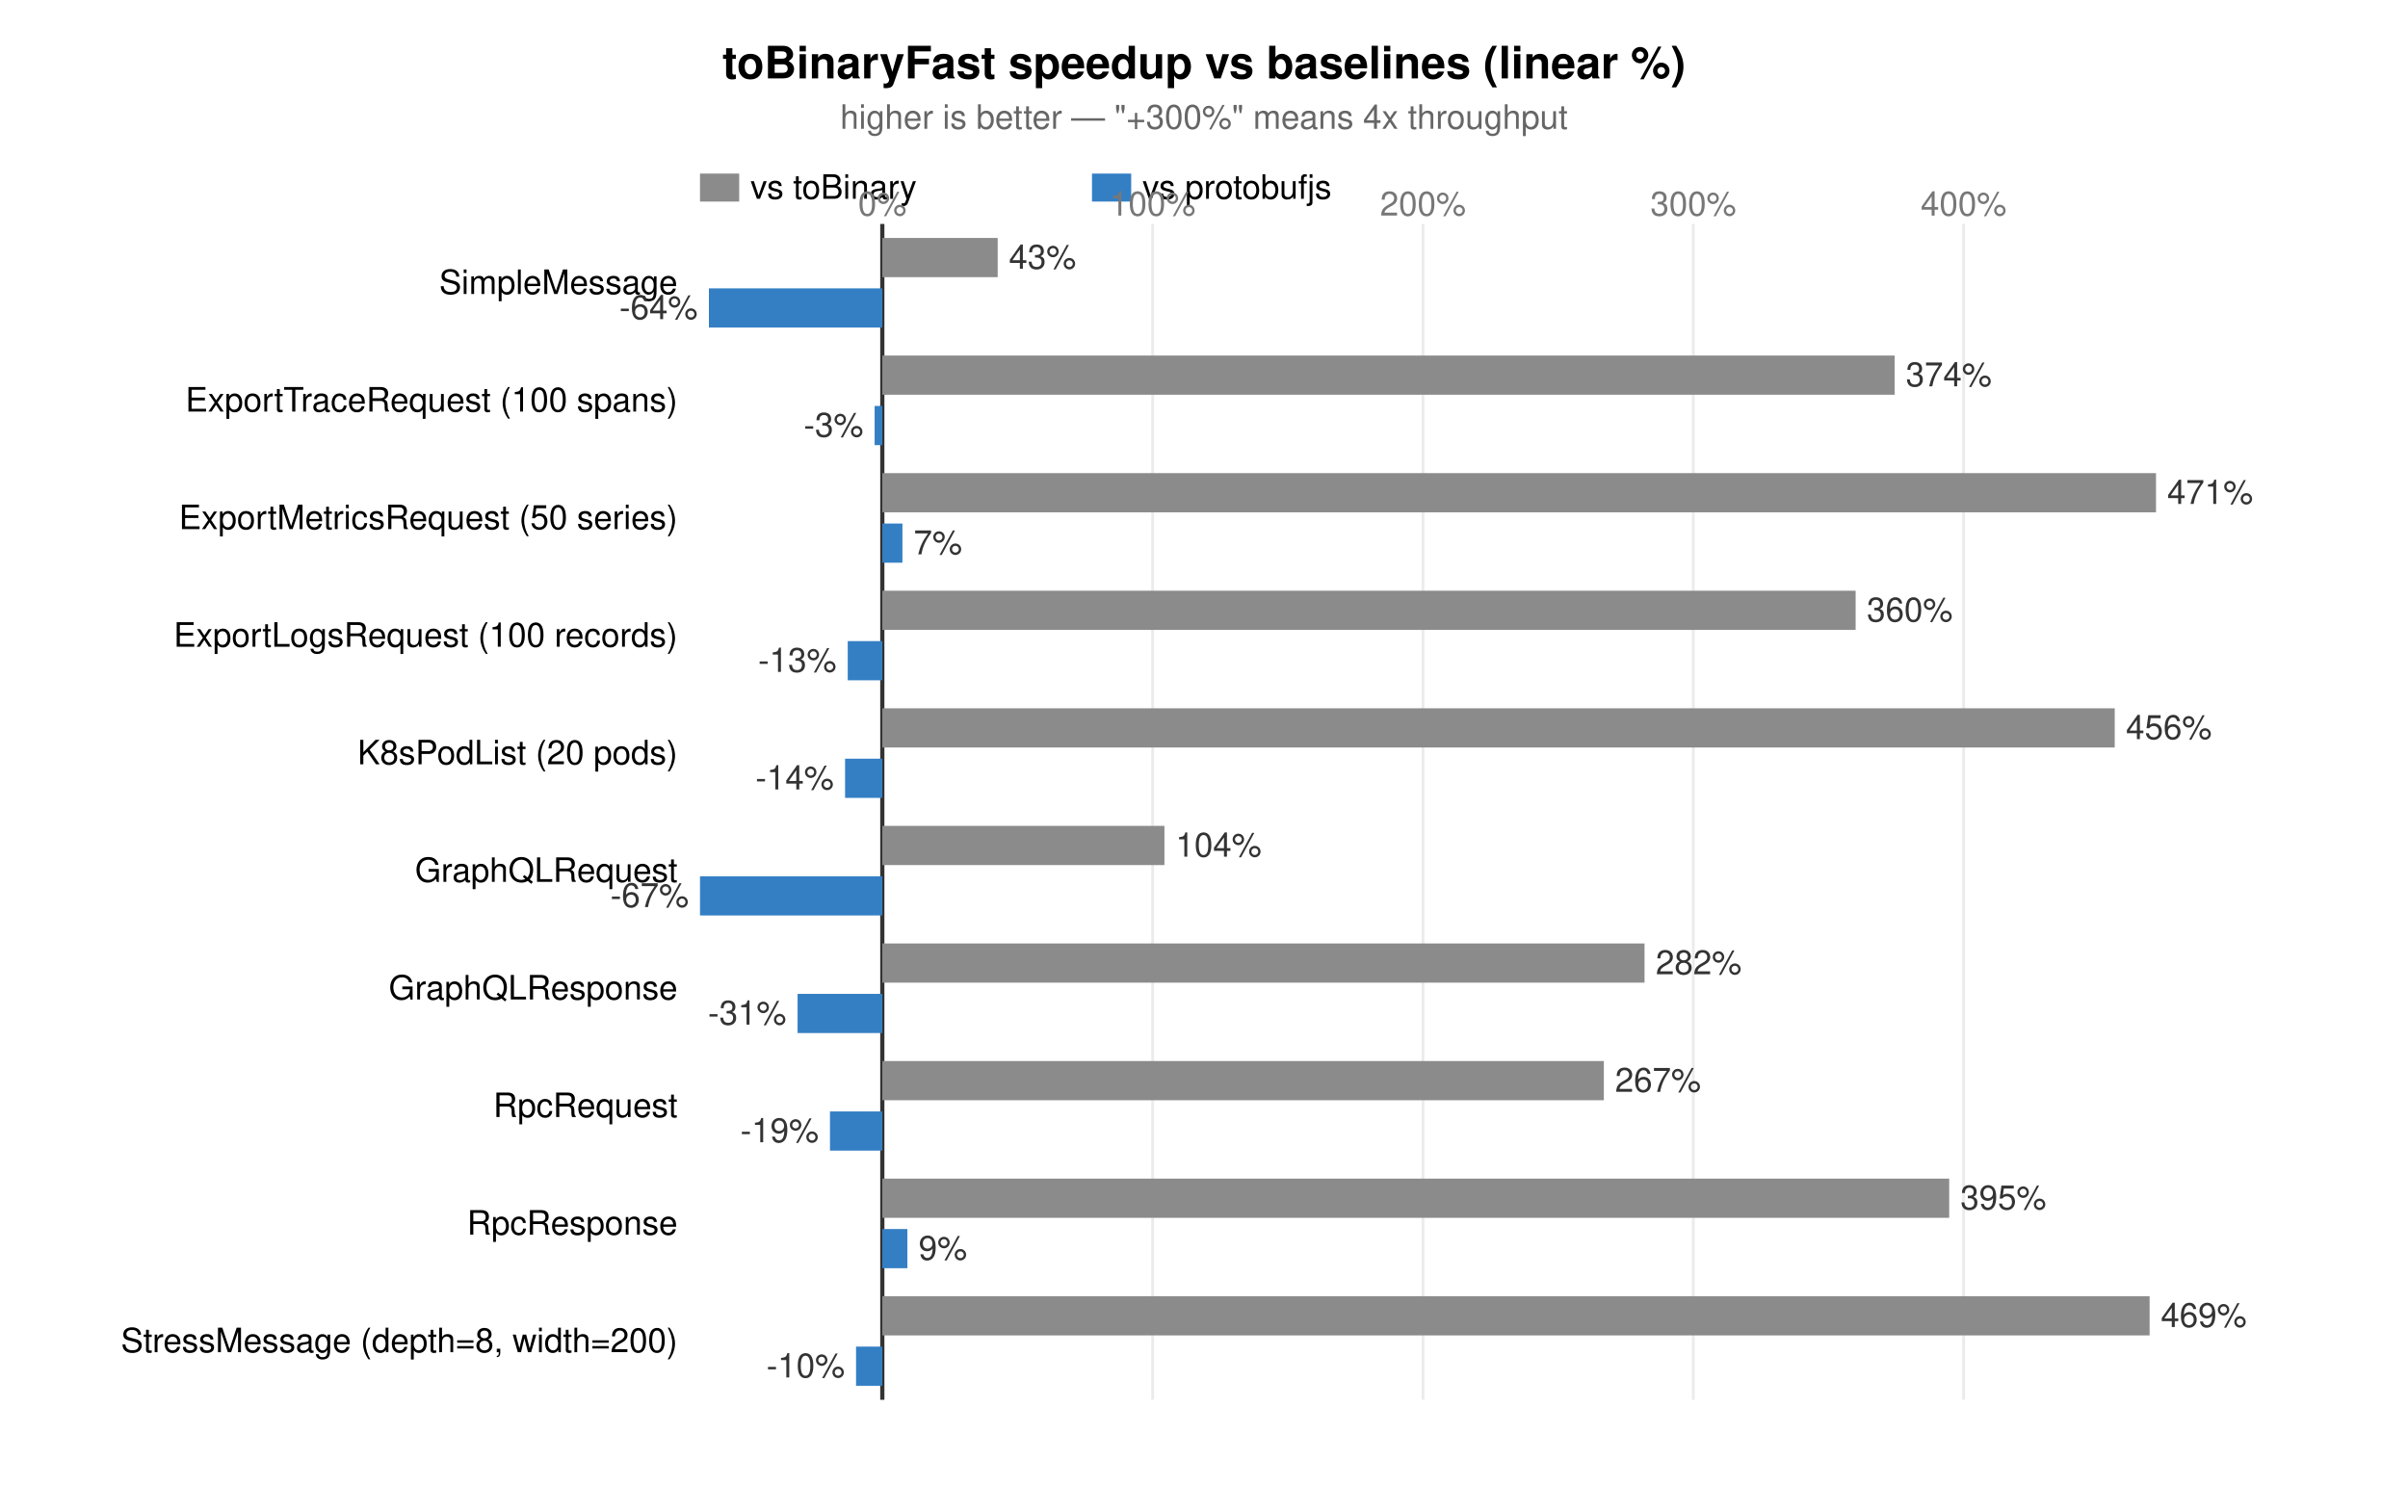
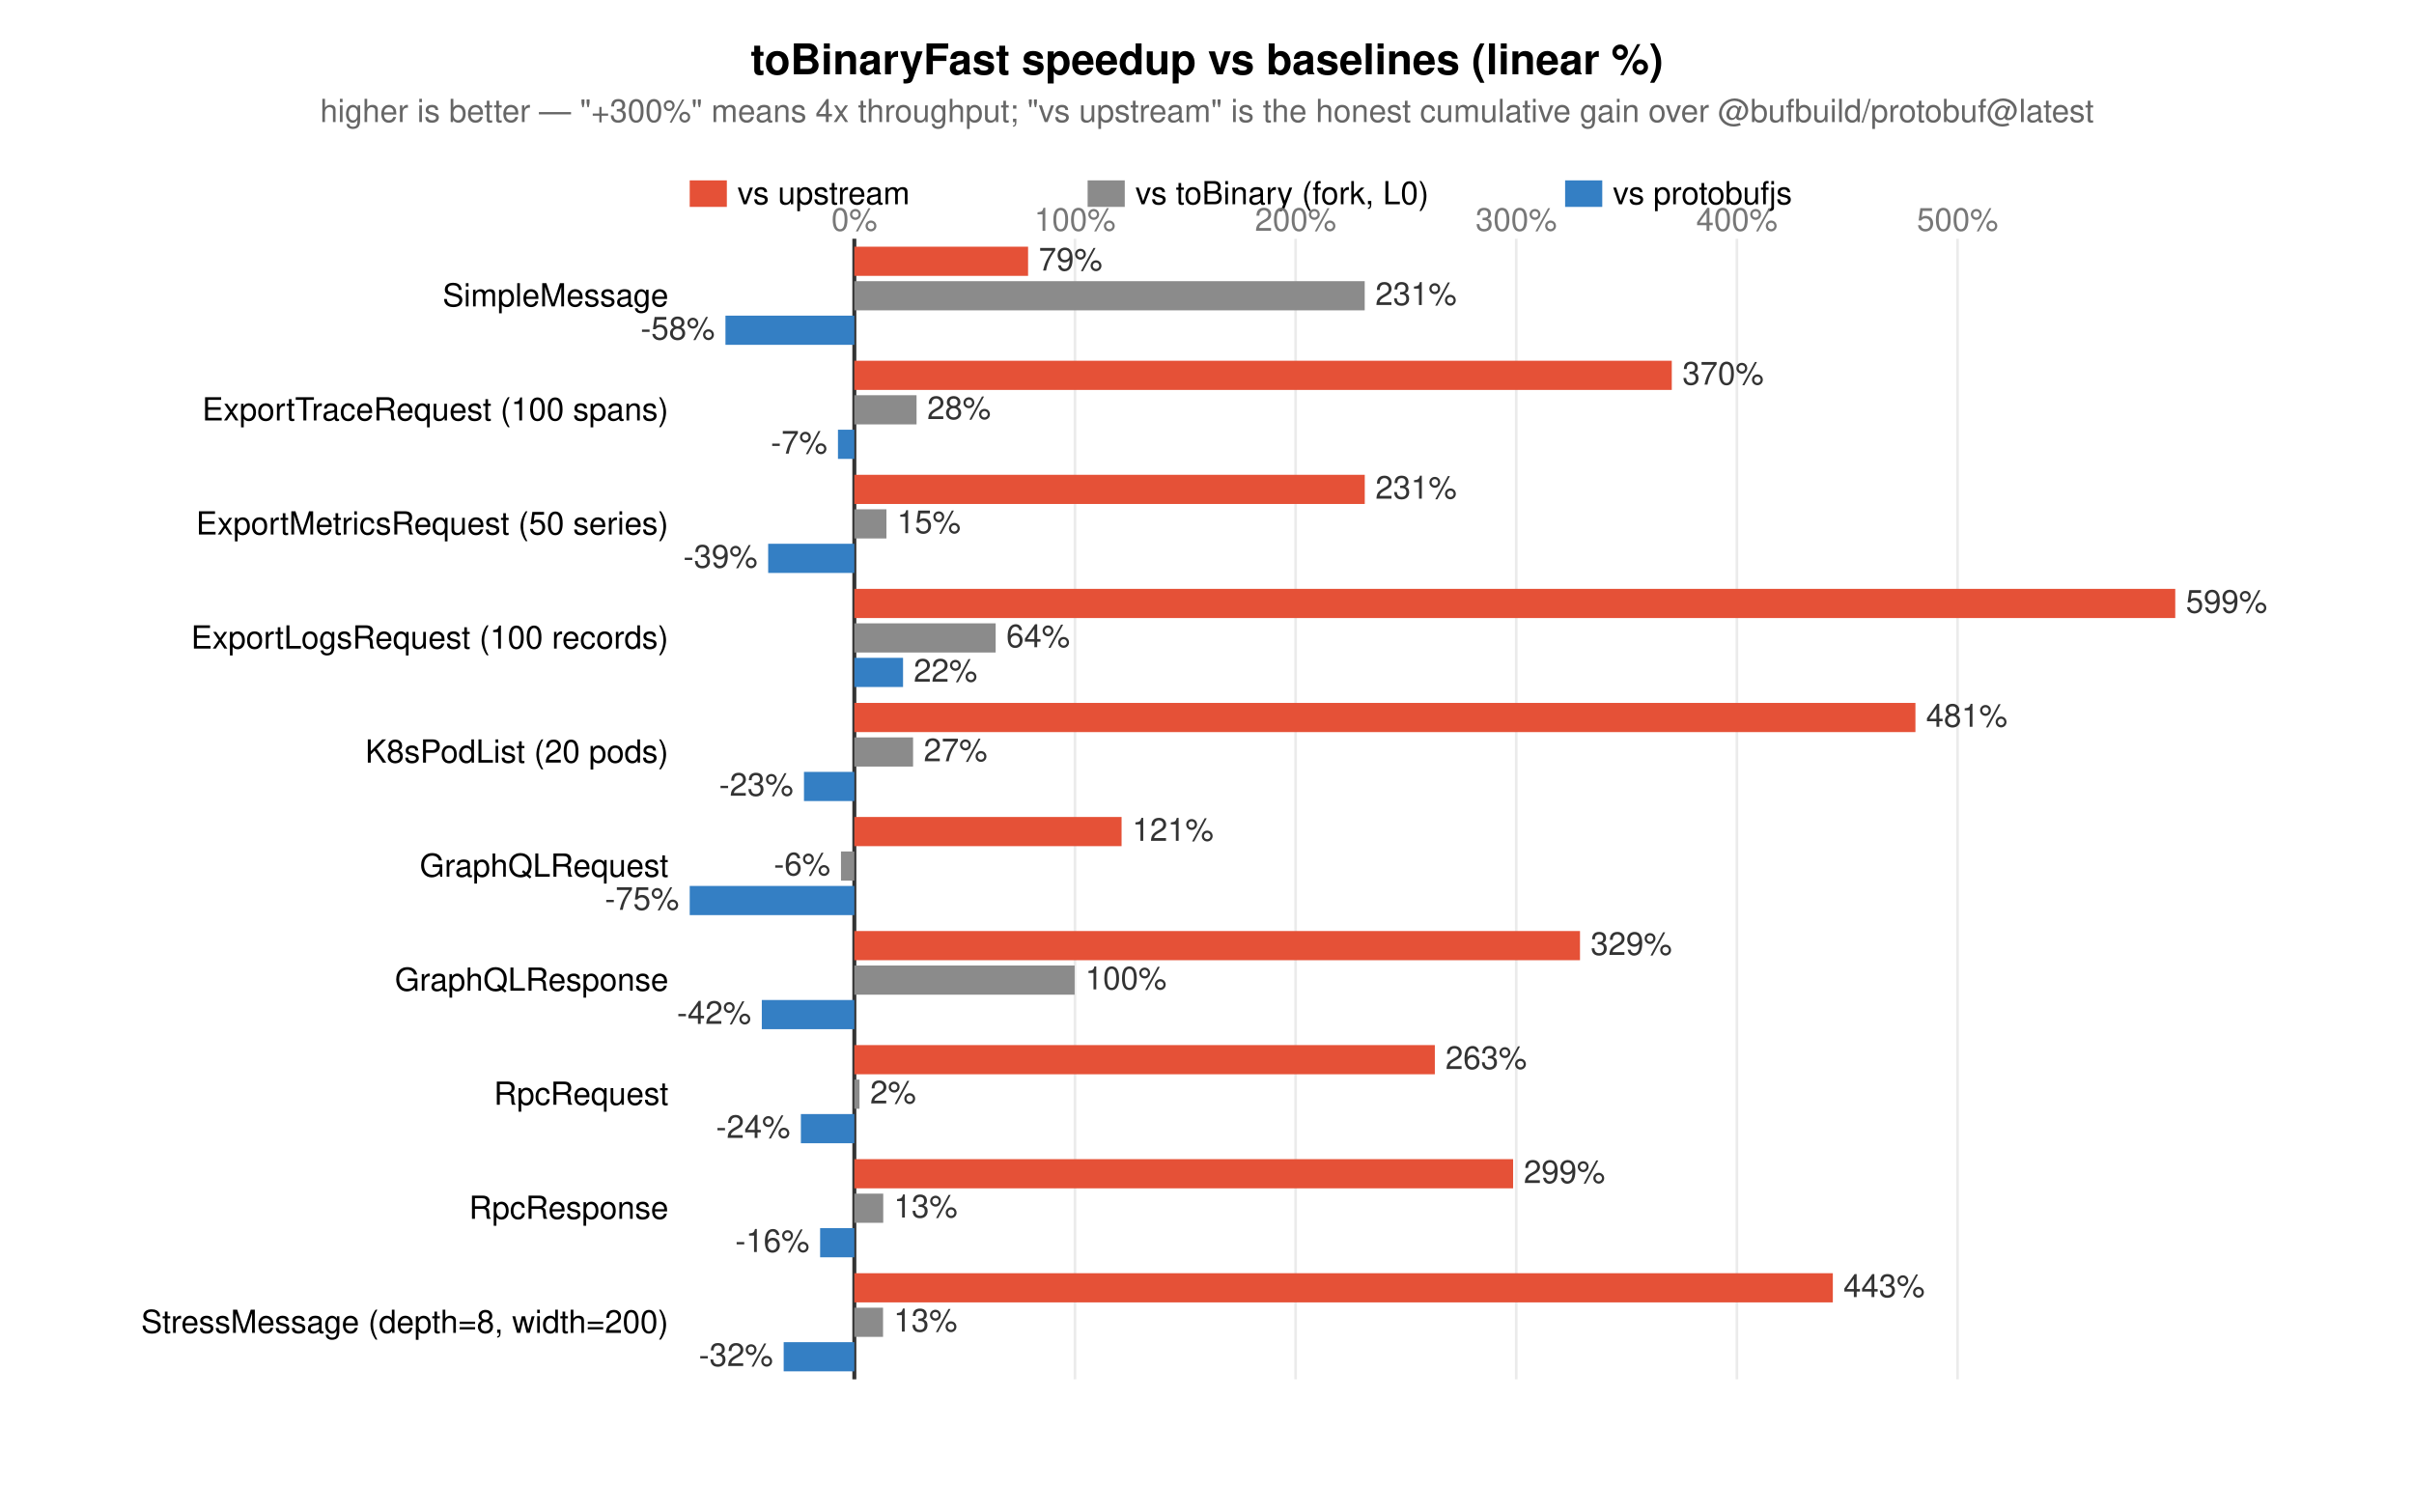
- <svg xmlns="http://www.w3.org/2000/svg" version="1.1" width="860" height="540" viewBox="0 0 860 540" class="chart">
+ <svg xmlns="http://www.w3.org/2000/svg" version="1.1" width="910" height="570" viewBox="0 0 910 570" class="chart">
  <style>
    
      text { font: 12px Verdana, Helvetica, Arial, sans-serif; }
      .title { font-size: 16px; font-weight: bold; }
      .axis { stroke: #333; stroke-width: 1; }
      .grid { stroke: #ebebeb; stroke-width: 1; }
      .zero { stroke: #333; stroke-width: 1.5; }
    
  </style>
-   <text x="430" y="28" text-anchor="middle" class="title">toBinaryFast speedup vs baselines (linear %)</text>
-   <text x="430" y="46" text-anchor="middle" font-size="11" fill="#666">higher is better — "+300%" means 4x throughput</text>
-   <g transform="translate(250, 62)">
-     <rect x="0" y="0" width="14" height="10" fill="#8b8b8b" />
-     <text x="18" y="9">vs toBinary</text>
-     <rect x="140" y="0" width="14" height="10" fill="#347fc4" />
-     <text x="158" y="9">vs protobufjs</text>
+   <text x="455" y="28" text-anchor="middle" class="title">toBinaryFast speedup vs baselines (linear %)</text>
+   <text x="455" y="46" text-anchor="middle" font-size="11" fill="#666">higher is better — "+300%" means 4x throughput; "vs upstream" is the honest cumulative gain over @bufbuild/protobuf@latest</text>
+   <g transform="translate(260, 68)">
+     <rect x="0" y="0" width="14" height="10" fill="#e55137" />
+     <text x="18" y="9">vs upstream</text>
+     <rect x="150" y="0" width="14" height="10" fill="#8b8b8b" />
+     <text x="168" y="9">vs toBinary (fork, L0)</text>
+     <rect x="330" y="0" width="14" height="10" fill="#347fc4" />
+     <text x="348" y="9">vs protobufjs</text>
  </g>
-   <line class="grid" x1="315.114" x2="315.114" y1="80" y2="500" />
-   <text x="315.114" y="77" text-anchor="middle" font-size="10" fill="#777">0%</text>
-   <line class="grid" x1="411.659" x2="411.659" y1="80" y2="500" />
-   <text x="411.659" y="77" text-anchor="middle" font-size="10" fill="#777">100%</text>
-   <line class="grid" x1="508.205" x2="508.205" y1="80" y2="500" />
-   <text x="508.205" y="77" text-anchor="middle" font-size="10" fill="#777">200%</text>
-   <line class="grid" x1="604.75" x2="604.75" y1="80" y2="500" />
-   <text x="604.75" y="77" text-anchor="middle" font-size="10" fill="#777">300%</text>
-   <line class="grid" x1="701.295" x2="701.295" y1="80" y2="500" />
-   <text x="701.295" y="77" text-anchor="middle" font-size="10" fill="#777">400%</text>
-   <line class="zero" x1="315.114" x2="315.114" y1="80" y2="500" />
-   <text x="242" y="105" text-anchor="end">SimpleMessage</text>
-   <rect x="315.114" y="85" width="41.206" height="14" fill="#8b8b8b">
+   <line class="grid" x1="322.059" x2="322.059" y1="90" y2="520" />
+   <text x="322.059" y="87" text-anchor="middle" font-size="10" fill="#777">0%</text>
+   <line class="grid" x1="405.231" x2="405.231" y1="90" y2="520" />
+   <text x="405.231" y="87" text-anchor="middle" font-size="10" fill="#777">100%</text>
+   <line class="grid" x1="488.404" x2="488.404" y1="90" y2="520" />
+   <text x="488.404" y="87" text-anchor="middle" font-size="10" fill="#777">200%</text>
+   <line class="grid" x1="571.577" x2="571.577" y1="90" y2="520" />
+   <text x="571.577" y="87" text-anchor="middle" font-size="10" fill="#777">300%</text>
+   <line class="grid" x1="654.749" x2="654.749" y1="90" y2="520" />
+   <text x="654.749" y="87" text-anchor="middle" font-size="10" fill="#777">400%</text>
+   <line class="grid" x1="737.922" x2="737.922" y1="90" y2="520" />
+   <text x="737.922" y="87" text-anchor="middle" font-size="10" fill="#777">500%</text>
+   <line class="zero" x1="322.059" x2="322.059" y1="90" y2="520" />
+   <text x="252" y="115.5" text-anchor="end">SimpleMessage</text>
+   <rect x="322.059" y="93" width="65.495" height="11" fill="#e55137">
    </rect>
-   <text x="360.32" y="96" text-anchor="start" font-size="10" fill="#333">43%</text>
-   <rect x="253.182" y="103" width="61.932" height="14" fill="#347fc4">
+   <text x="391.553" y="102" text-anchor="start" font-size="10" fill="#333">79%</text>
+   <rect x="322.059" y="106" width="192.393" height="11" fill="#8b8b8b">
    </rect>
-   <text x="249.182" y="114" text-anchor="end" font-size="10" fill="#333">-64%</text>
-   <text x="242" y="147" text-anchor="end">ExportTraceRequest (100 spans)</text>
-   <rect x="315.114" y="127" width="361.539" height="14" fill="#8b8b8b">
+   <text x="518.452" y="115" text-anchor="start" font-size="10" fill="#333">231%</text>
+   <rect x="273.474" y="119" width="48.585" height="11" fill="#347fc4">
    </rect>
-   <text x="680.653" y="138" text-anchor="start" font-size="10" fill="#333">374%</text>
-   <rect x="312.366" y="145" width="2.749" height="14" fill="#347fc4">
+   <text x="269.474" y="128" text-anchor="end" font-size="10" fill="#333">-58%</text>
+   <text x="252" y="158.5" text-anchor="end">ExportTraceRequest (100 spans)</text>
+   <rect x="322.059" y="136" width="308.149" height="11" fill="#e55137">
    </rect>
-   <text x="308.366" y="156" text-anchor="end" font-size="10" fill="#333">-3%</text>
-   <text x="242" y="189" text-anchor="end">ExportMetricsRequest (50 series)</text>
-   <rect x="315.114" y="169" width="454.886" height="14" fill="#8b8b8b">
+   <text x="634.207" y="145" text-anchor="start" font-size="10" fill="#333">370%</text>
+   <rect x="322.059" y="149" width="23.451" height="11" fill="#8b8b8b">
    </rect>
-   <text x="774" y="180" text-anchor="start" font-size="10" fill="#333">471%</text>
-   <rect x="315.114" y="187" width="7.181" height="14" fill="#347fc4">
+   <text x="349.51" y="158" text-anchor="start" font-size="10" fill="#333">28%</text>
+   <rect x="315.884" y="162" width="6.174" height="11" fill="#347fc4">
    </rect>
-   <text x="326.296" y="198" text-anchor="start" font-size="10" fill="#333">7%</text>
-   <text x="242" y="231" text-anchor="end">ExportLogsRequest (100 records)</text>
-   <rect x="315.114" y="211" width="347.609" height="14" fill="#8b8b8b">
+   <text x="311.884" y="171" text-anchor="end" font-size="10" fill="#333">-7%</text>
+   <text x="252" y="201.5" text-anchor="end">ExportMetricsRequest (50 series)</text>
+   <rect x="322.059" y="179" width="192.412" height="11" fill="#e55137">
    </rect>
-   <text x="666.724" y="222" text-anchor="start" font-size="10" fill="#333">360%</text>
-   <rect x="302.761" y="229" width="12.353" height="14" fill="#347fc4">
+   <text x="518.471" y="188" text-anchor="start" font-size="10" fill="#333">231%</text>
+   <rect x="322.059" y="192" width="12.099" height="11" fill="#8b8b8b">
    </rect>
-   <text x="298.761" y="240" text-anchor="end" font-size="10" fill="#333">-13%</text>
-   <text x="242" y="273" text-anchor="end">K8sPodList (20 pods)</text>
-   <rect x="315.114" y="253" width="440.144" height="14" fill="#8b8b8b">
+   <text x="338.158" y="201" text-anchor="start" font-size="10" fill="#333">15%</text>
+   <rect x="289.574" y="205" width="32.485" height="11" fill="#347fc4">
    </rect>
-   <text x="759.258" y="264" text-anchor="start" font-size="10" fill="#333">456%</text>
-   <rect x="301.811" y="271" width="13.303" height="14" fill="#347fc4">
+   <text x="285.574" y="214" text-anchor="end" font-size="10" fill="#333">-39%</text>
+   <text x="252" y="244.5" text-anchor="end">ExportLogsRequest (100 records)</text>
+   <rect x="322.059" y="222" width="497.941" height="11" fill="#e55137">
    </rect>
-   <text x="297.811" y="282" text-anchor="end" font-size="10" fill="#333">-14%</text>
-   <text x="242" y="315" text-anchor="end">GraphQLRequest</text>
-   <rect x="315.114" y="295" width="100.754" height="14" fill="#8b8b8b">
+   <text x="824" y="231" text-anchor="start" font-size="10" fill="#333">599%</text>
+   <rect x="322.059" y="235" width="53.274" height="11" fill="#8b8b8b">
    </rect>
-   <text x="419.868" y="306" text-anchor="start" font-size="10" fill="#333">104%</text>
-   <rect x="250" y="313" width="65.114" height="14" fill="#347fc4">
+   <text x="379.333" y="244" text-anchor="start" font-size="10" fill="#333">64%</text>
+   <rect x="322.059" y="248" width="18.362" height="11" fill="#347fc4">
    </rect>
-   <text x="246" y="324" text-anchor="end" font-size="10" fill="#333">-67%</text>
-   <text x="242" y="357" text-anchor="end">GraphQLResponse</text>
-   <rect x="315.114" y="337" width="272.218" height="14" fill="#8b8b8b">
+   <text x="344.42" y="257" text-anchor="start" font-size="10" fill="#333">22%</text>
+   <text x="252" y="287.5" text-anchor="end">K8sPodList (20 pods)</text>
+   <rect x="322.059" y="265" width="399.998" height="11" fill="#e55137">
    </rect>
-   <text x="591.332" y="348" text-anchor="start" font-size="10" fill="#333">282%</text>
-   <rect x="284.851" y="355" width="30.264" height="14" fill="#347fc4">
+   <text x="726.057" y="274" text-anchor="start" font-size="10" fill="#333">481%</text>
+   <rect x="322.059" y="278" width="22.138" height="11" fill="#8b8b8b">
    </rect>
-   <text x="280.851" y="366" text-anchor="end" font-size="10" fill="#333">-31%</text>
-   <text x="242" y="399" text-anchor="end">RpcRequest</text>
-   <rect x="315.114" y="379" width="257.69" height="14" fill="#8b8b8b">
+   <text x="348.197" y="287" text-anchor="start" font-size="10" fill="#333">27%</text>
+   <rect x="303.072" y="291" width="18.987" height="11" fill="#347fc4">
    </rect>
-   <text x="576.805" y="390" text-anchor="start" font-size="10" fill="#333">267%</text>
-   <rect x="296.418" y="397" width="18.696" height="14" fill="#347fc4">
+   <text x="299.072" y="300" text-anchor="end" font-size="10" fill="#333">-23%</text>
+   <text x="252" y="330.5" text-anchor="end">GraphQLRequest</text>
+   <rect x="322.059" y="308" width="100.74" height="11" fill="#e55137">
    </rect>
-   <text x="292.418" y="408" text-anchor="end" font-size="10" fill="#333">-19%</text>
-   <text x="242" y="441" text-anchor="end">RpcResponse</text>
-   <rect x="315.114" y="421" width="381.025" height="14" fill="#8b8b8b">
+   <text x="426.799" y="317" text-anchor="start" font-size="10" fill="#333">121%</text>
+   <rect x="317.019" y="321" width="5.039" height="11" fill="#8b8b8b">
    </rect>
-   <text x="700.14" y="432" text-anchor="start" font-size="10" fill="#333">395%</text>
-   <rect x="315.114" y="439" width="8.947" height="14" fill="#347fc4">
+   <text x="313.019" y="330" text-anchor="end" font-size="10" fill="#333">-6%</text>
+   <rect x="260" y="334" width="62.059" height="11" fill="#347fc4">
    </rect>
-   <text x="328.061" y="450" text-anchor="start" font-size="10" fill="#333">9%</text>
-   <text x="242" y="483" text-anchor="end">StressMessage (depth=8, width=200)</text>
-   <rect x="315.114" y="463" width="452.605" height="14" fill="#8b8b8b">
+   <text x="256" y="343" text-anchor="end" font-size="10" fill="#333">-75%</text>
+   <text x="252" y="373.5" text-anchor="end">GraphQLResponse</text>
+   <rect x="322.059" y="351" width="273.549" height="11" fill="#e55137">
    </rect>
-   <text x="771.719" y="474" text-anchor="start" font-size="10" fill="#333">469%</text>
-   <rect x="305.737" y="481" width="9.378" height="14" fill="#347fc4">
+   <text x="599.608" y="360" text-anchor="start" font-size="10" fill="#333">329%</text>
+   <rect x="322.059" y="364" width="83.041" height="11" fill="#8b8b8b">
    </rect>
-   <text x="301.737" y="492" text-anchor="end" font-size="10" fill="#333">-10%</text>
+   <text x="409.1" y="373" text-anchor="start" font-size="10" fill="#333">100%</text>
+   <rect x="287.178" y="377" width="34.881" height="11" fill="#347fc4">
+     </rect>
+   <text x="283.178" y="386" text-anchor="end" font-size="10" fill="#333">-42%</text>
+   <text x="252" y="416.5" text-anchor="end">RpcRequest</text>
+   <rect x="322.059" y="394" width="218.83" height="11" fill="#e55137">
+     </rect>
+   <text x="544.889" y="403" text-anchor="start" font-size="10" fill="#333">263%</text>
+   <rect x="322.059" y="407" width="1.945" height="11" fill="#8b8b8b">
+     </rect>
+   <text x="328.004" y="416" text-anchor="start" font-size="10" fill="#333">2%</text>
+   <rect x="301.907" y="420" width="20.152" height="11" fill="#347fc4">
+     </rect>
+   <text x="297.907" y="429" text-anchor="end" font-size="10" fill="#333">-24%</text>
+   <text x="252" y="459.5" text-anchor="end">RpcResponse</text>
+   <rect x="322.059" y="437" width="248.338" height="11" fill="#e55137">
+     </rect>
+   <text x="574.397" y="446" text-anchor="start" font-size="10" fill="#333">299%</text>
+   <rect x="322.059" y="450" width="10.888" height="11" fill="#8b8b8b">
+     </rect>
+   <text x="336.947" y="459" text-anchor="start" font-size="10" fill="#333">13%</text>
+   <rect x="309.157" y="463" width="12.902" height="11" fill="#347fc4">
+     </rect>
+   <text x="305.157" y="472" text-anchor="end" font-size="10" fill="#333">-16%</text>
+   <text x="252" y="502.5" text-anchor="end">StressMessage (depth=8, width=200)</text>
+   <rect x="322.059" y="480" width="368.859" height="11" fill="#e55137">
+     </rect>
+   <text x="694.917" y="489" text-anchor="start" font-size="10" fill="#333">443%</text>
+   <rect x="322.059" y="493" width="10.822" height="11" fill="#8b8b8b">
+     </rect>
+   <text x="336.881" y="502" text-anchor="start" font-size="10" fill="#333">13%</text>
+   <rect x="295.422" y="506" width="26.636" height="11" fill="#347fc4">
+     </rect>
+   <text x="291.422" y="515" text-anchor="end" font-size="10" fill="#333">-32%</text>
</svg>
